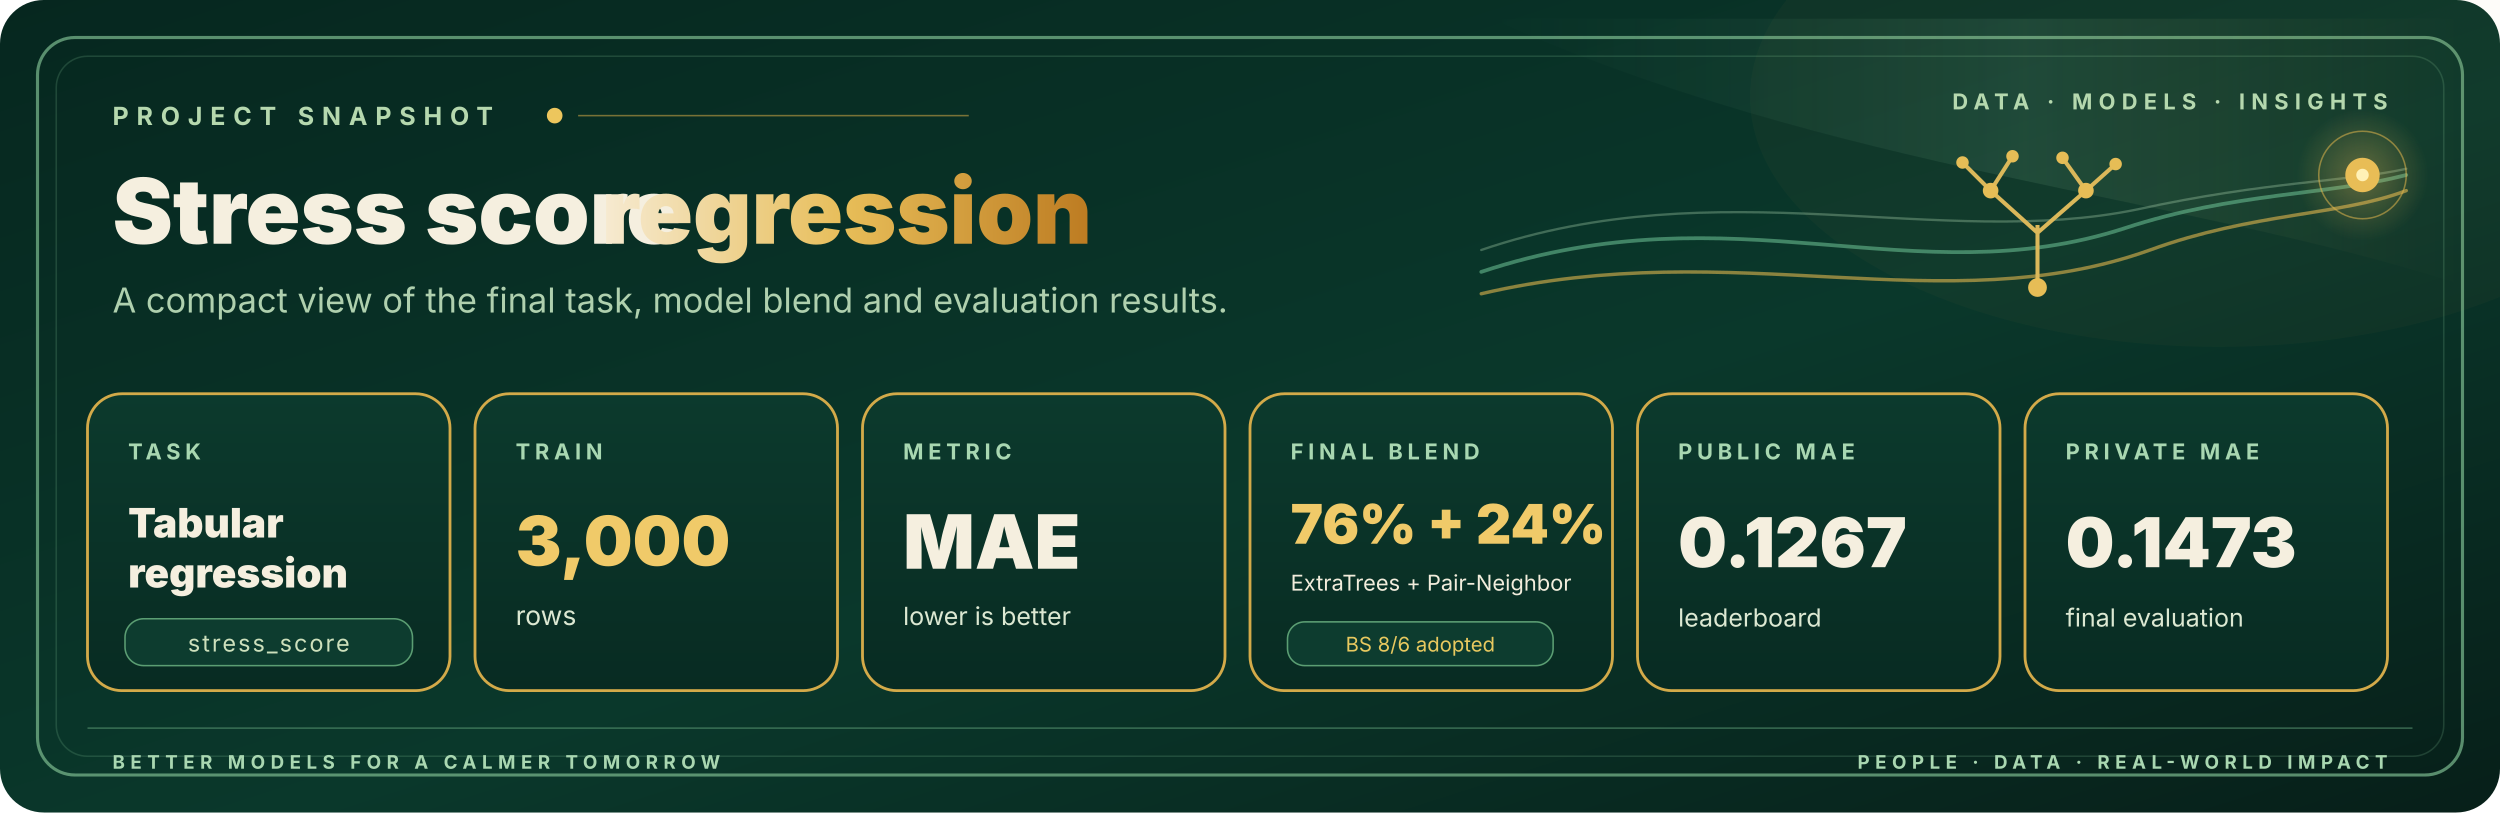
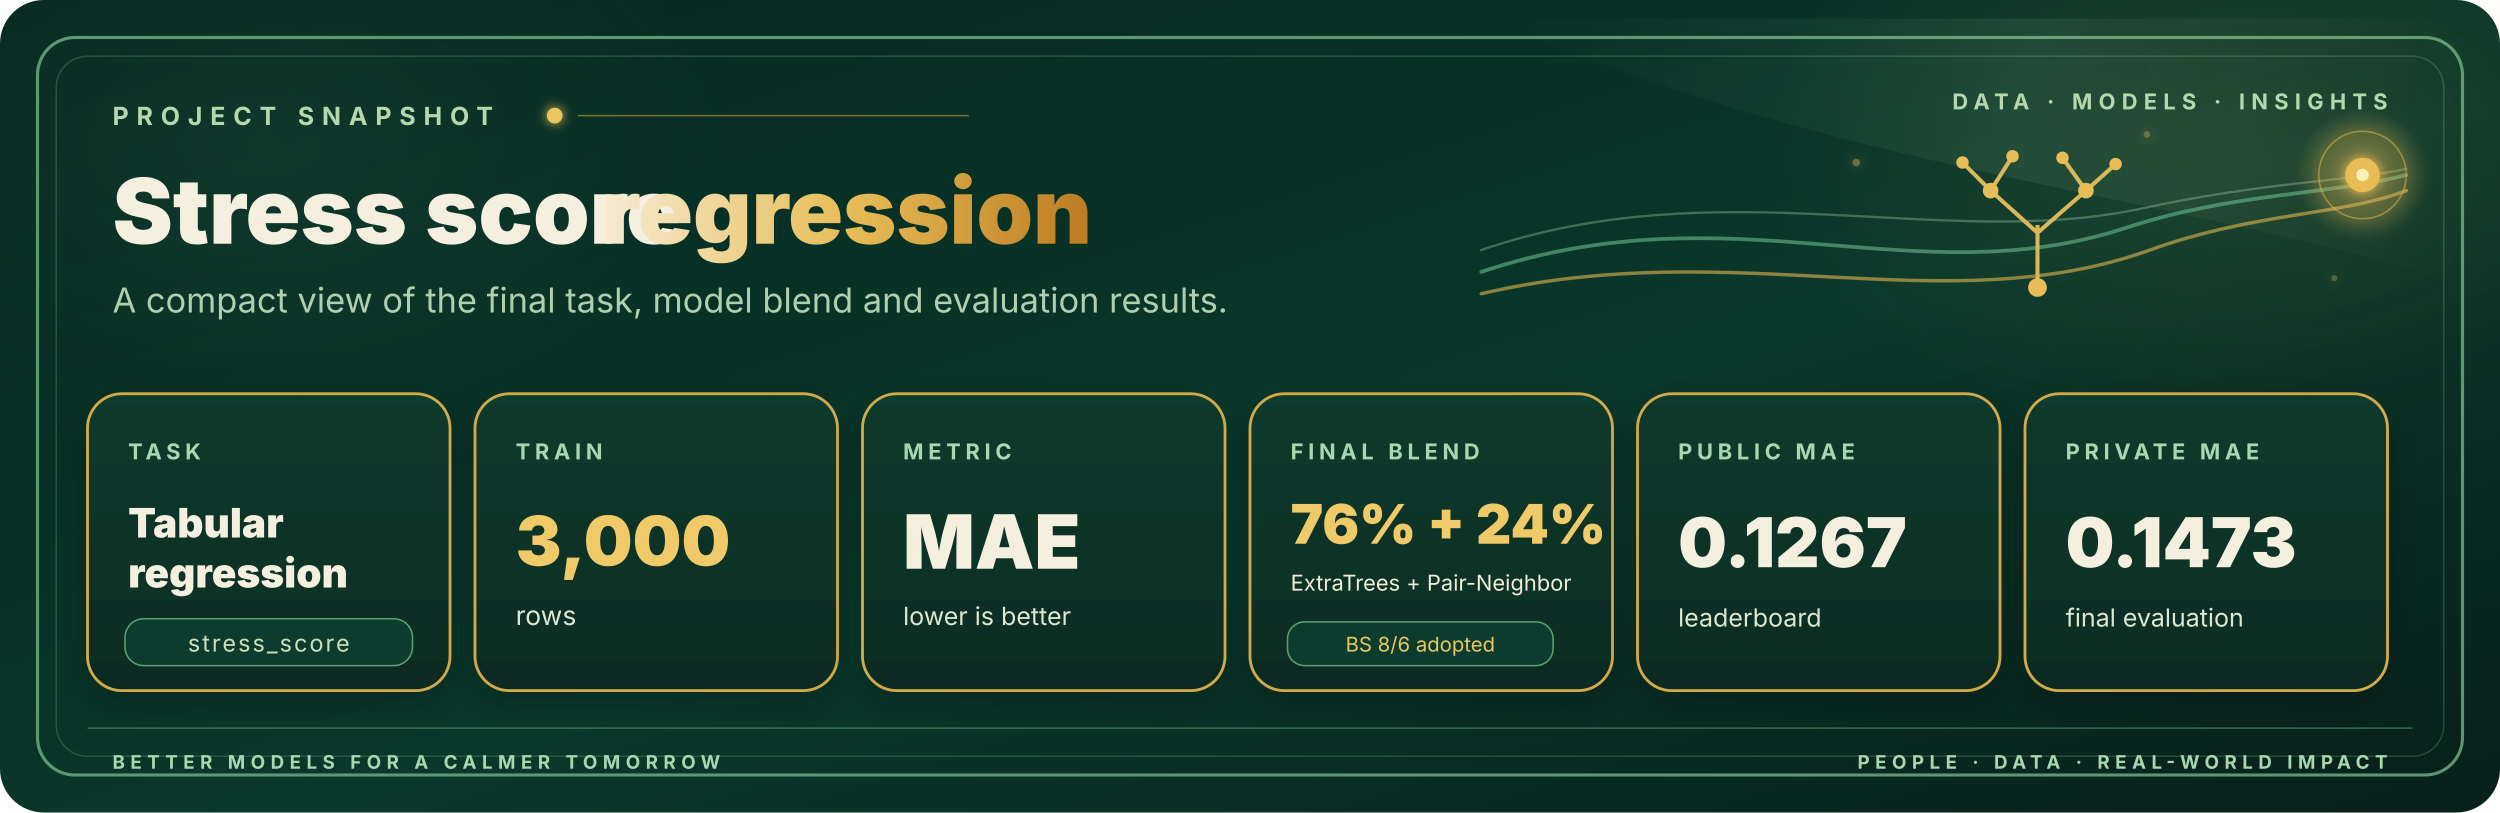
<svg xmlns="http://www.w3.org/2000/svg" width="1600" height="520" viewBox="0 0 1600 520" role="img" aria-labelledby="title desc">
  <defs>
    <linearGradient id="bg" x1="0" y1="0" x2="1" y2="1">
      <stop stop-color="#06271f" />
      <stop offset=".56" stop-color="#0a382b" />
      <stop offset="1" stop-color="#071f19" />
    </linearGradient>
    <linearGradient id="gold" x1="0" y1="0" x2="1" y2="0">
      <stop stop-color="#f6ead0" />
      <stop offset=".5" stop-color="#e7bd58" />
      <stop offset="1" stop-color="#bd7c22" />
    </linearGradient>
    <linearGradient id="card" x1="0" y1="0" x2="0" y2="1">
      <stop stop-color="#0c3a2d" />
      <stop offset="1" stop-color="#082b22" />
    </linearGradient>
    <linearGradient id="beam" x1="0" y1="0" x2="1" y2="0">
      <stop stop-color="#6bb589" stop-opacity="0" />
      <stop offset=".55" stop-color="#9ed7ae" stop-opacity=".20" />
      <stop offset="1" stop-color="#e9bd58" stop-opacity="0" />
    </linearGradient>
    <radialGradient id="halo">
      <stop stop-color="#e8bd58" stop-opacity=".35" />
      <stop offset="1" stop-color="#e8bd58" stop-opacity="0" />
    </radialGradient>
+     <radialGradient id="ambientEmerald">
+       <stop stop-color="#75c796" stop-opacity=".20" />
+       <stop offset="1" stop-color="#75c796" stop-opacity="0" />
+     </radialGradient>
+     <radialGradient id="ambientGold">
+       <stop stop-color="#e7bd58" stop-opacity=".22" />
+       <stop offset="1" stop-color="#e7bd58" stop-opacity="0" />
+     </radialGradient>
+     <filter id="cardShadow" x="-18%" y="-18%" width="136%" height="150%">
+       <feDropShadow dx="0" dy="8" stdDeviation="10" flood-color="#00150f" flood-opacity=".22" />
+     </filter>
+     <filter id="microGlow" x="-250%" y="-250%" width="600%" height="600%">
+       <feGaussianBlur stdDeviation="3.5" result="b" />
+       <feMerge>
+         <feMergeNode in="b" />
+         <feMergeNode in="SourceGraphic" />
+       </feMerge>
+     </filter>
  </defs>
  <rect width="1600" height="520" rx="28" fill="url(#bg)" />
-   <rect x="24" y="24" width="1552" height="472" rx="24" fill="none" stroke="#79b88d" stroke-opacity=".72" stroke-width="2" />
-   <rect x="36" y="36" width="1528" height="448" rx="20" fill="none" stroke="#83c69a" stroke-opacity=".20" />
-   <ellipse cx="1420" cy="62" rx="300" ry="160" fill="#d6ae47" opacity=".035" />
-   <path d="M955 12 L1575 12 L1575 182 C1395 124 1172 110 955 12Z" fill="url(#beam)" opacity=".55" />
+   <rect x="24" y="24" width="1552" height="472" rx="24" fill="none" stroke="#79b88d" stroke-opacity=".76" stroke-width="2" />
+   <rect x="36" y="36" width="1528" height="448" rx="20" fill="none" stroke="#83c69a" stroke-opacity=".24" />
+   <ellipse cx="170" cy="92" rx="300" ry="190" fill="url(#ambientEmerald)" opacity=".38">
+     <animate attributeName="opacity" values=".28;.42;.28" dur="14s" repeatCount="indefinite" />
+   </ellipse>
+   <ellipse cx="1430" cy="92" rx="310" ry="185" fill="url(#ambientGold)" opacity=".40">
+     <animate attributeName="opacity" values=".28;.46;.28" dur="15s" begin="1.5s" repeatCount="indefinite" />
+   </ellipse>
+   <path d="M955 12 L1575 12 L1575 182 C1395 124 1172 110 955 12Z" fill="url(#beam)" opacity=".50">
+     <animate attributeName="opacity" values=".34;.58;.34" dur="12s" repeatCount="indefinite" />
+   </path>
+   <g id="ambient-specks" fill="#e7bd58" filter="url(#microGlow)">
+     <circle cx="1188" cy="104" r="2.4" opacity=".38">
+       <animate attributeName="opacity" values=".18;.58;.18" dur="9s" repeatCount="indefinite" />
+     </circle>
+     <circle cx="1374" cy="86" r="2.1" opacity=".32">
+       <animate attributeName="opacity" values=".15;.48;.15" dur="11s" begin="2s" repeatCount="indefinite" />
+     </circle>
+     <circle cx="1494" cy="178" r="1.9" opacity=".30">
+       <animate attributeName="opacity" values=".12;.44;.12" dur="10s" begin="1s" repeatCount="indefinite" />
+     </circle>
+   </g>
  <g font-family="Inter, Arial, sans-serif">
    <text x="72" y="80" font-size="16" font-weight="700" letter-spacing="5" fill="#b5d8ae">PROJECT SNAPSHOT</text>
-     <circle cx="355" cy="74" r="5" fill="#edc65d" />
+     <circle cx="355" cy="74" r="5" fill="#edc65d" filter="url(#microGlow)">
+       <animate attributeName="opacity" values=".65;1;.65" dur="8s" repeatCount="indefinite" />
+     </circle>
    <line x1="370" y1="74" x2="620" y2="74" stroke="#d4aa45" stroke-opacity=".55" />
    <text x="72" y="156" font-size="58" font-weight="850" fill="#f5efdf">Stress score</text>
    <text x="385" y="156" font-size="58" font-weight="850" fill="url(#gold)">regression</text>
    <text x="72" y="200" font-size="22" fill="#afd0ae">A compact view of the final task, model blend and evaluation results.</text>
    <text x="1528" y="70" text-anchor="end" font-size="14" font-weight="700" letter-spacing="4" fill="#b5d8ae">DATA · MODELS · INSIGHTS</text>
  </g>
  <g fill="none" stroke-linecap="round">
    <path d="M948 174 C1110 120 1225 190 1360 146 C1430 123 1490 125 1540 112" stroke="#64b58a" stroke-width="2.4" opacity=".62" />
    <path d="M948 188 C1110 150 1245 207 1376 160 C1442 136 1498 138 1540 122" stroke="#e1b54d" stroke-width="2.2" opacity=".60" />
    <path d="M948 160 C1100 108 1242 160 1368 134 C1450 116 1505 116 1540 108" stroke="#a8d2ad" stroke-width="1.5" opacity=".35" />
  </g>
  <g transform="translate(1240 92)" stroke="#dbb85a" stroke-width="2.6" fill="none">
    <path d="M64 92V52M64 57L34 30M64 57L95 30M34 30L16 12M34 30L48 8M95 30L80 9M95 30L114 13" />
    <g fill="#e6bd56" stroke="none">
      <circle cx="64" cy="92" r="6" />
      <circle cx="34" cy="30" r="5" />
      <circle cx="95" cy="30" r="5" />
      <circle cx="16" cy="12" r="4" />
      <circle cx="48" cy="8" r="4" />
      <circle cx="80" cy="9" r="4" />
      <circle cx="114" cy="13" r="4" />
    </g>
  </g>
-   <g transform="translate(1512 112)">
+   <g transform="translate(1512 112)" filter="url(#microGlow)">
    <circle r="42" fill="url(#halo)" />
    <circle r="28" fill="none" stroke="#dfb44c" stroke-opacity=".55" />
    <circle r="11" fill="#e8bd56">
      <animate attributeName="opacity" values=".7;1;.7" dur="8s" repeatCount="indefinite" />
    </circle>
    <circle r="4" fill="#fff1b6" />
  </g>
  <g transform="translate(56 252)" font-family="Inter, Arial, sans-serif">
    <g>
-       <rect width="232" height="190" rx="22" fill="url(#card)" stroke="#d3aa49" stroke-width="1.8" />
+       <rect width="232" height="190" rx="22" fill="url(#card)" stroke="#d3aa49" stroke-width="1.8" filter="url(#cardShadow)" />
      <text x="26" y="42" font-size="14" font-weight="700" letter-spacing="3" fill="#a8d7b1">TASK</text>
      <text x="26" y="92" font-size="26" font-weight="850" fill="#f5efdf">Tabular</text>
      <text x="26" y="124" font-size="26" font-weight="850" fill="#f5efdf">regression</text>
      <rect x="24" y="144" width="184" height="30" rx="12" fill="#0d3c2f" stroke="#5b9e73" />
      <text x="116" y="165" text-anchor="middle" font-size="15" letter-spacing="1.3" fill="#cde0bc">stress_score</text>
    </g>
    <g transform="translate(248)">
-       <rect width="232" height="190" rx="22" fill="url(#card)" stroke="#d3aa49" stroke-width="1.8" />
+       <rect width="232" height="190" rx="22" fill="url(#card)" stroke="#d3aa49" stroke-width="1.8" filter="url(#cardShadow)" />
      <text x="26" y="42" font-size="14" font-weight="700" letter-spacing="3" fill="#a8d7b1">TRAIN</text>
      <text x="26" y="110" font-size="44" font-weight="850" fill="#f0ca69">3,000</text>
      <text x="26" y="148" font-size="17" fill="#dce8d2">rows</text>
    </g>
    <g transform="translate(496)">
-       <rect width="232" height="190" rx="22" fill="url(#card)" stroke="#d3aa49" stroke-width="1.8" />
+       <rect width="232" height="190" rx="22" fill="url(#card)" stroke="#d3aa49" stroke-width="1.8" filter="url(#cardShadow)" />
      <text x="26" y="42" font-size="14" font-weight="700" letter-spacing="3" fill="#a8d7b1">METRIC</text>
      <text x="26" y="112" font-size="48" font-weight="850" fill="#f5efdf">MAE</text>
      <text x="26" y="148" font-size="16" fill="#dce8d2">lower is better</text>
    </g>
    <g transform="translate(744)">
-       <rect width="232" height="190" rx="22" fill="url(#card)" stroke="#d3aa49" stroke-width="1.8" />
+       <rect width="232" height="190" rx="22" fill="url(#card)" stroke="#d3aa49" stroke-width="1.8" filter="url(#cardShadow)" />
      <text x="26" y="42" font-size="14" font-weight="700" letter-spacing="3" fill="#a8d7b1">FINAL BLEND</text>
      <text x="26" y="96" font-size="35" font-weight="850" fill="#f0ca69">76% + 24%</text>
      <text x="26" y="126" font-size="14" fill="#f2eddc">ExtraTrees + Pair-Neighbor</text>
      <rect x="24" y="146" width="170" height="28" rx="11" fill="#0d3c2f" stroke="#5b9e73" />
      <text x="109" y="165" text-anchor="middle" font-size="13" fill="#e8c95f">BS 8/6 adopted</text>
    </g>
    <g transform="translate(992)">
-       <rect width="232" height="190" rx="22" fill="url(#card)" stroke="#d3aa49" stroke-width="1.8" />
+       <rect width="232" height="190" rx="22" fill="url(#card)" stroke="#d3aa49" stroke-width="1.8" filter="url(#cardShadow)" />
      <text x="26" y="42" font-size="14" font-weight="700" letter-spacing="3" fill="#a8d7b1">PUBLIC MAE</text>
      <text x="26" y="111" font-size="44" font-weight="850" fill="#f5efdf">0.1267</text>
      <text x="26" y="149" font-size="16" fill="#dce8d2">leaderboard</text>
    </g>
    <g transform="translate(1240)">
-       <rect width="232" height="190" rx="22" fill="url(#card)" stroke="#d3aa49" stroke-width="1.8" />
+       <rect width="232" height="190" rx="22" fill="url(#card)" stroke="#d3aa49" stroke-width="1.8" filter="url(#cardShadow)" />
      <text x="26" y="42" font-size="14" font-weight="700" letter-spacing="3" fill="#a8d7b1">PRIVATE MAE</text>
      <text x="26" y="111" font-size="44" font-weight="850" fill="#f5efdf">0.1473</text>
      <text x="26" y="149" font-size="16" fill="#dce8d2">final evaluation</text>
    </g>
  </g>
  <line x1="56" y1="466" x2="1544" y2="466" stroke="#67a77e" stroke-opacity=".5" />
  <g font-family="Inter,Arial,sans-serif" font-size="12" font-weight="700" letter-spacing="3.5">
    <text x="72" y="492" fill="#a9d7b1">BETTER MODELS FOR A CALMER TOMORROW</text>
    <text x="1528" y="492" text-anchor="end" fill="#a9d7b1">PEOPLE · DATA · REAL-WORLD IMPACT</text>
  </g>
</svg>
